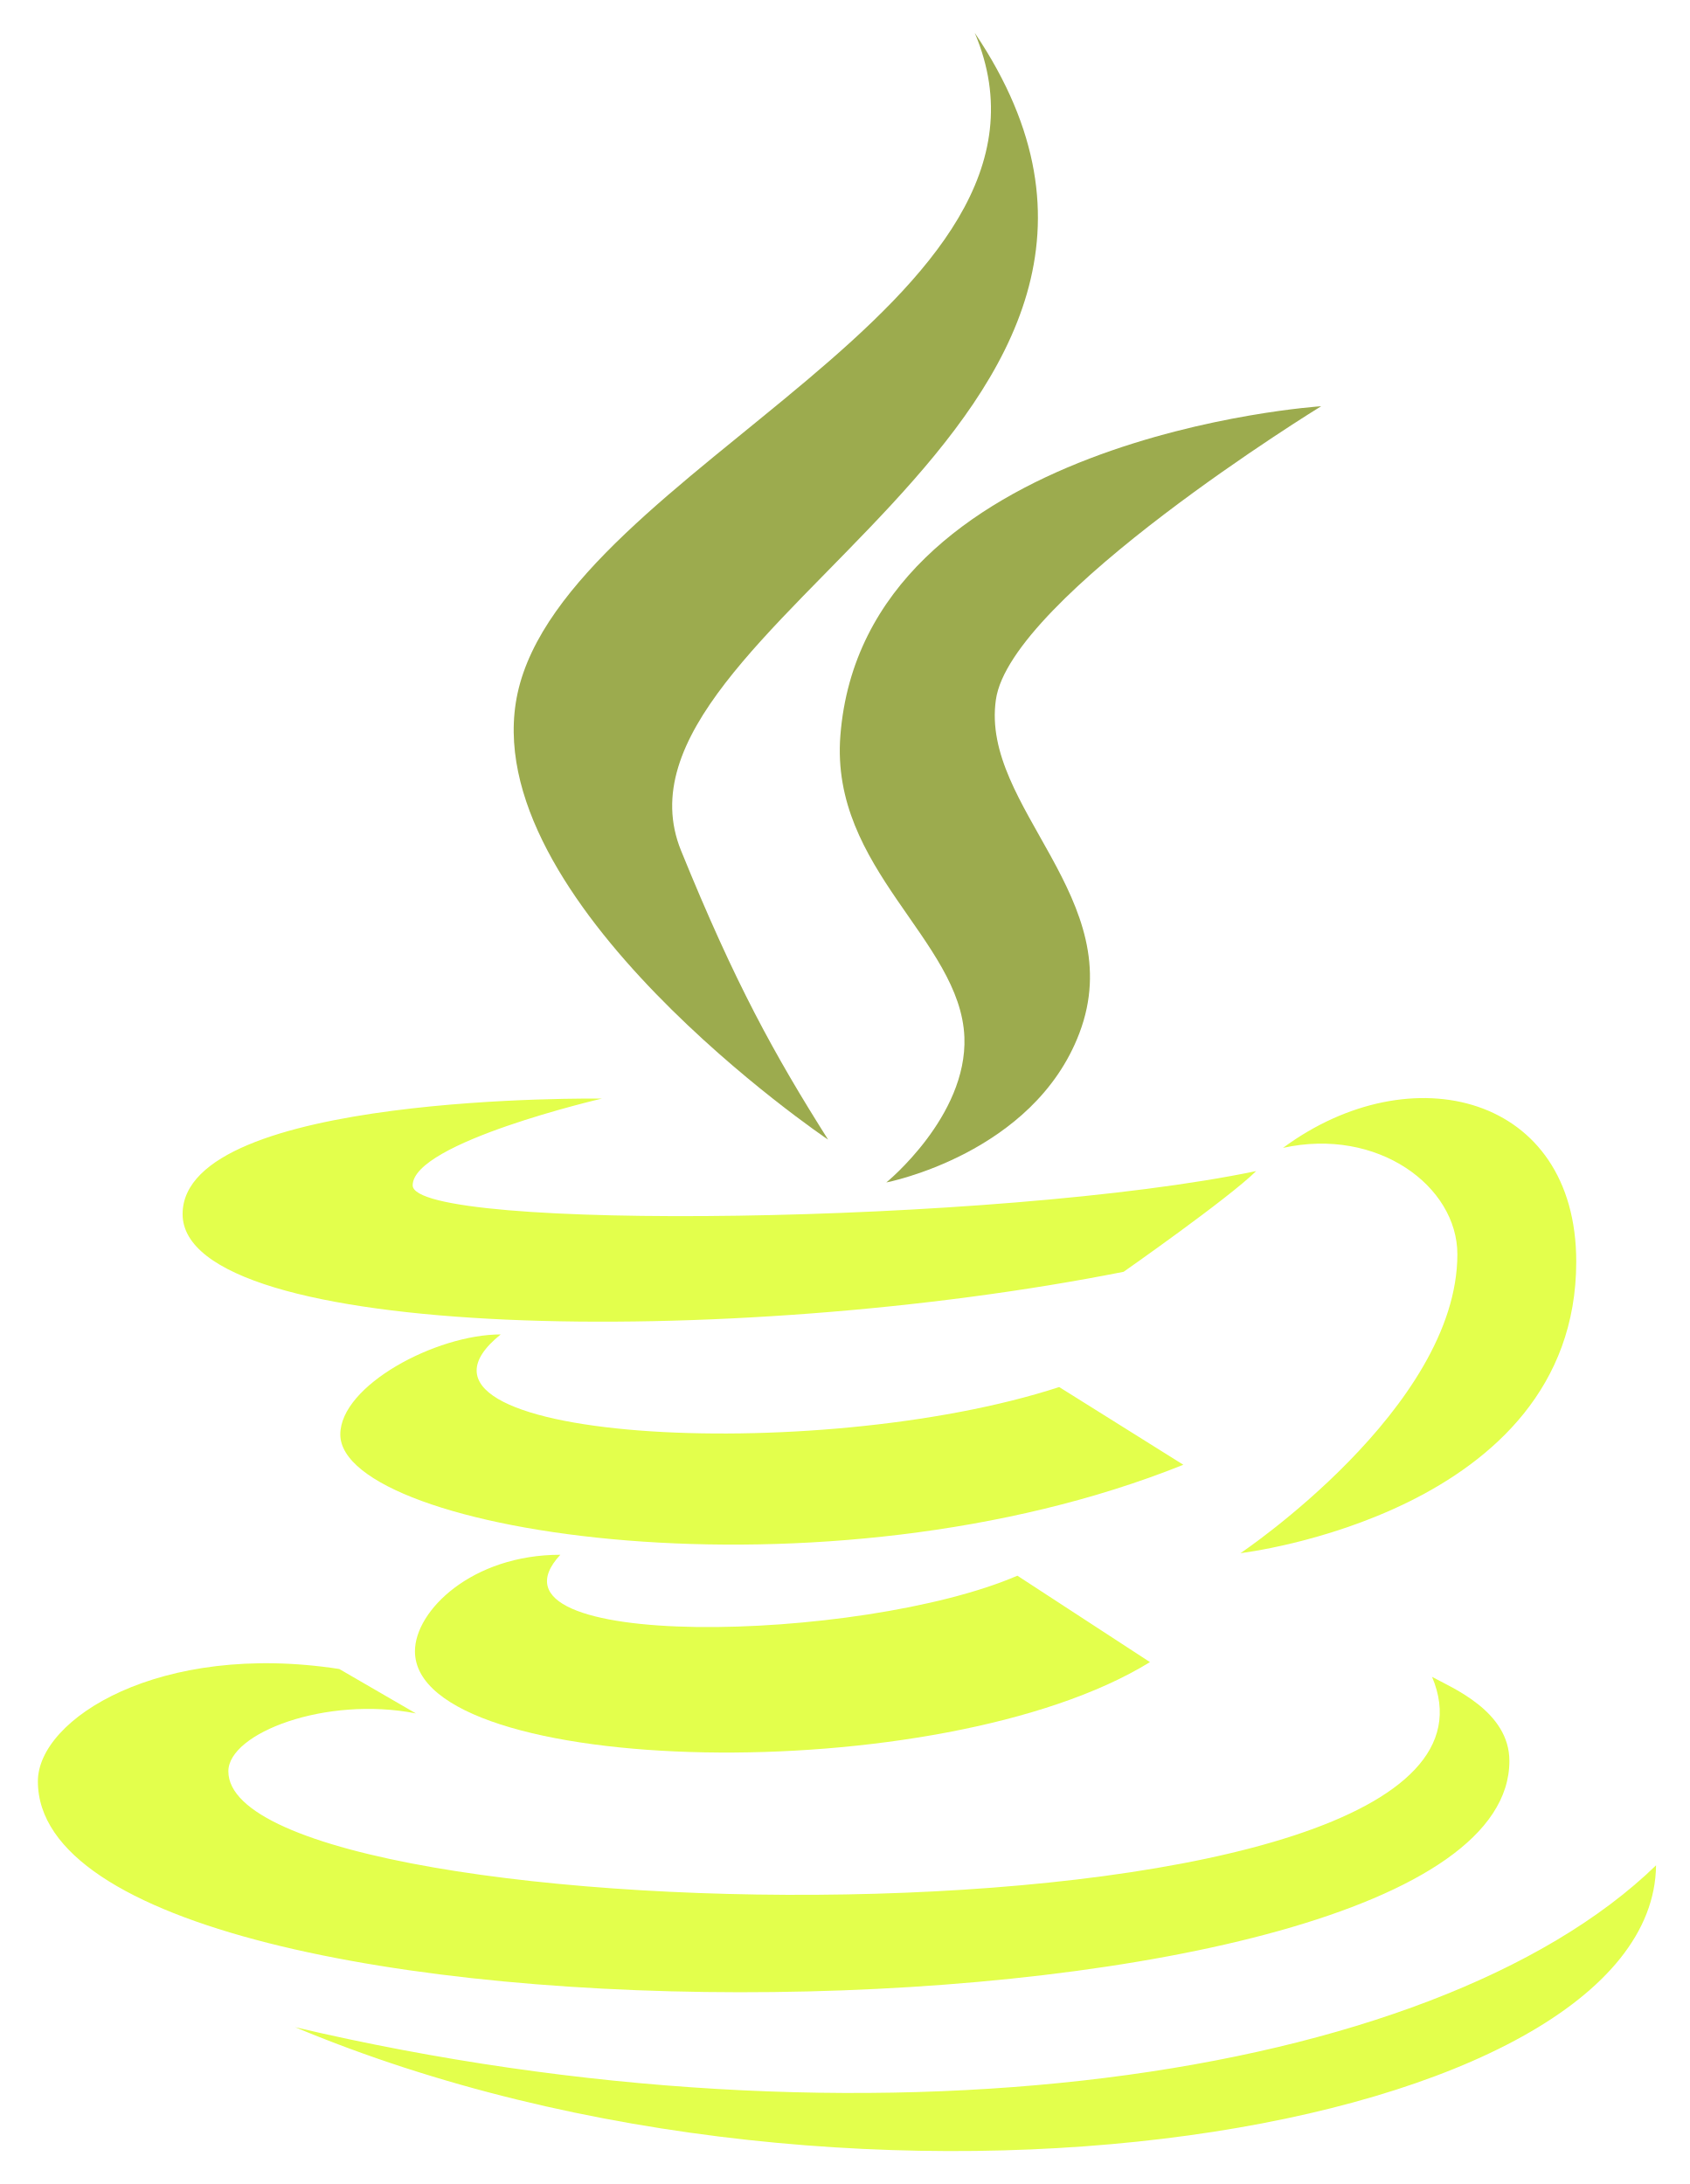
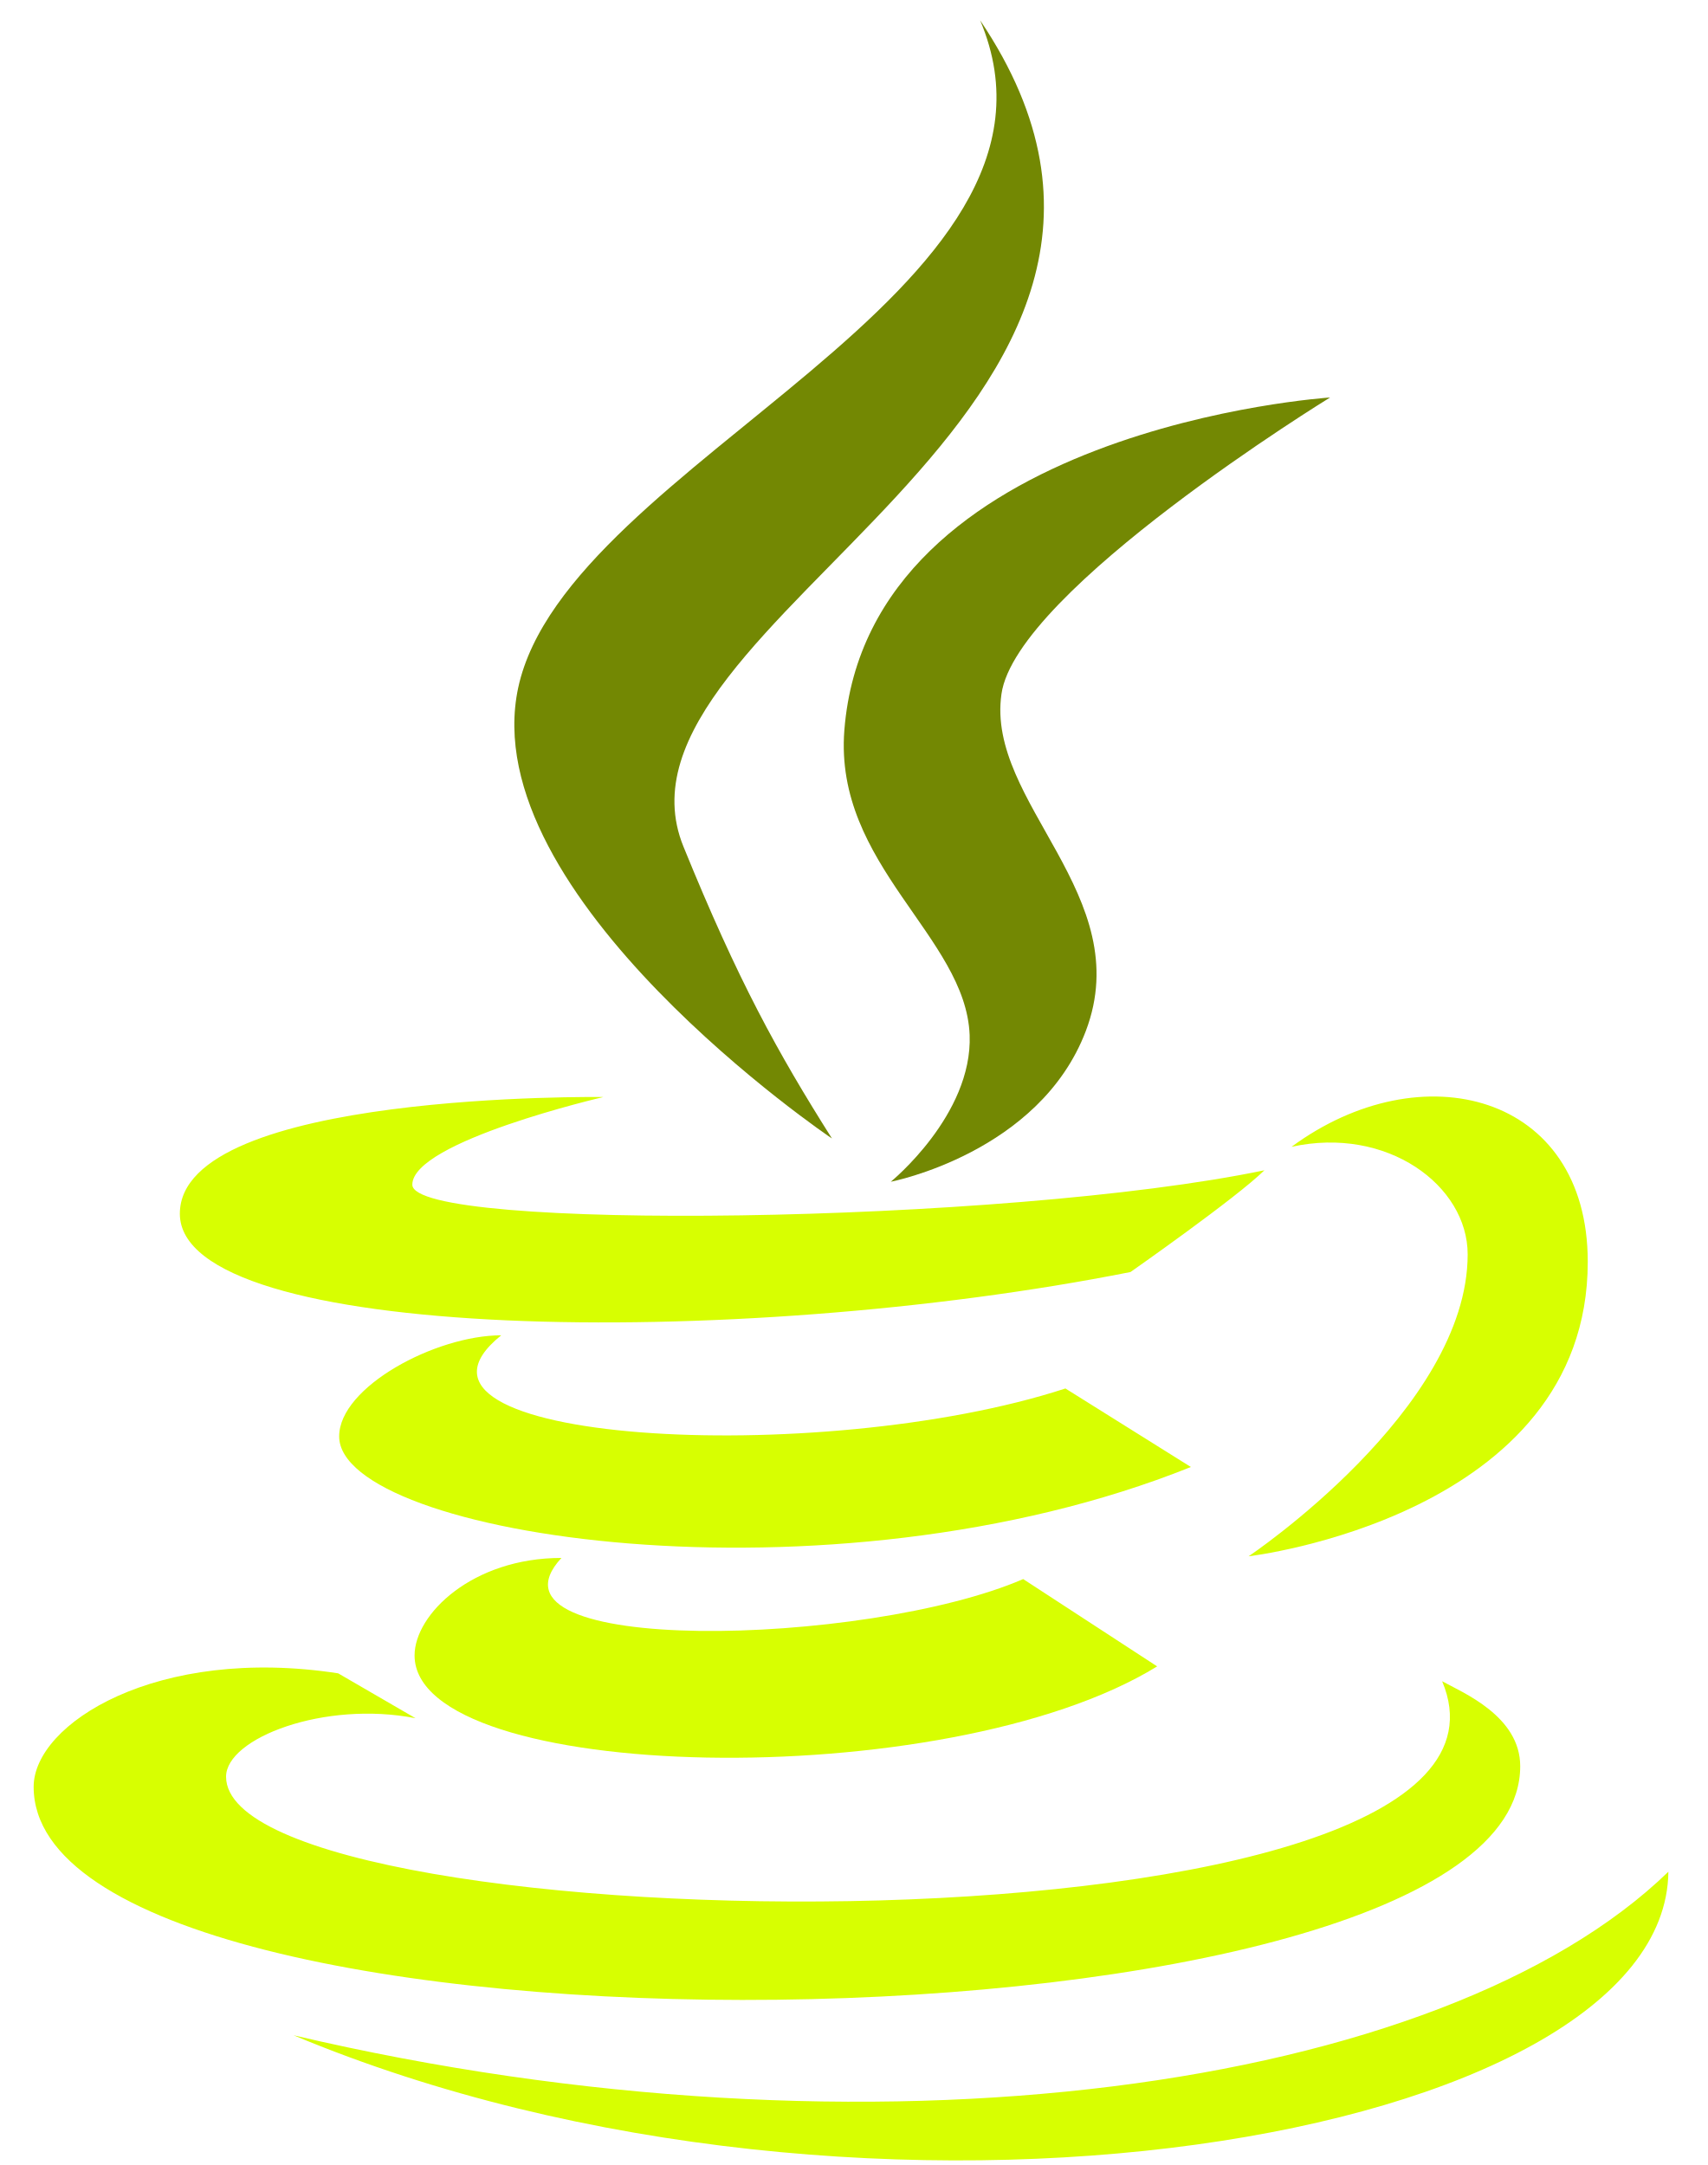
- <svg xmlns="http://www.w3.org/2000/svg" width="41" height="53" viewBox="0 0 41 53" fill="none">
-   <path d="M20.09 27.655C18.784 25.587 17.836 23.873 16.524 20.645C14.305 15.193 30.022 10.266 23.649 0.799C26.412 7.339 13.734 11.381 12.556 16.827C11.479 21.836 20.083 27.655 20.09 27.655Z" fill="#738803" fill-opacity="0.7" />
-   <path d="M20.388 17.852C20.137 21.086 23.305 22.809 23.397 25.171C23.47 27.093 21.503 28.695 21.503 28.695C21.503 28.695 25.073 28.007 26.186 25.074C27.423 21.818 23.787 19.589 24.161 16.981C24.51 14.491 32.053 9.858 32.053 9.858C32.053 9.858 20.955 10.581 20.388 17.852Z" fill="#738803" fill-opacity="0.7" />
-   <path d="M31.127 27.856C33.422 27.35 35.357 28.785 35.357 30.439C35.357 34.167 30.095 37.691 30.095 37.691C30.095 37.691 38.241 36.737 38.241 30.617C38.241 26.569 34.241 25.558 31.127 27.856ZM27.26 30.863C27.26 30.863 29.8 29.086 30.476 28.419C24.243 29.718 10.012 29.893 10.012 28.765C10.012 27.725 14.602 26.66 14.602 26.66C14.602 26.66 4.43 26.516 4.43 29.463C4.43 32.534 17.745 32.754 27.26 30.863Z" fill="#D7FF01" fill-opacity="0.7" />
-   <path d="M25.697 33.66C19.797 35.586 8.929 34.97 12.148 32.383C10.58 32.383 8.256 33.621 8.256 34.811C8.256 37.197 20.01 39.04 28.709 35.546L25.697 33.66Z" fill="#D7FF01" fill-opacity="0.7" />
-   <path d="M13.594 37.73C11.453 37.73 10.067 39.085 10.067 40.072C10.067 43.144 22.839 43.454 27.899 40.335L24.683 38.238C20.902 39.87 11.406 40.095 13.594 37.73Z" fill="#D7FF01" fill-opacity="0.7" />
-   <path d="M36.619 42.733C36.619 41.53 35.238 40.964 34.743 40.693C37.659 47.597 5.54 47.061 5.54 42.985C5.54 42.058 7.904 41.151 10.09 41.58L8.231 40.502C3.876 39.831 0.919 41.712 0.919 43.228C0.919 50.299 36.619 49.959 36.619 42.733Z" fill="#D7FF01" fill-opacity="0.7" />
-   <path d="M40.177 45.267C34.751 50.529 20.994 52.447 7.16 49.195C20.994 54.982 40.111 51.723 40.177 45.267Z" fill="#D7FF01" fill-opacity="0.7" />
+ <svg xmlns="http://www.w3.org/2000/svg" width="41" height="52" viewBox="0 0 41 52" fill="none">
+   <path d="M19.979 27.344C18.673 25.276 17.726 23.562 16.413 20.334C14.194 14.882 29.911 9.955 23.538 0.488C26.301 7.027 13.623 11.07 12.445 16.516C11.368 21.525 19.972 27.344 19.979 27.344Z" fill="#738803" />
+   <path d="M20.277 17.541C20.026 20.775 23.194 22.498 23.286 24.86C23.359 26.782 21.392 28.384 21.392 28.384C21.392 28.384 24.962 27.696 26.076 24.763C27.312 21.507 23.676 19.278 24.05 16.67C24.399 14.18 31.942 9.547 31.942 9.547C31.942 9.547 20.844 10.27 20.277 17.541Z" fill="#738803" />
+   <path d="M31.016 27.545C33.311 27.039 35.246 28.474 35.246 30.128C35.246 33.856 29.985 37.38 29.985 37.38C29.985 37.38 38.13 36.426 38.13 30.306C38.13 26.258 34.13 25.247 31.016 27.545ZM27.149 30.552C27.149 30.552 29.689 28.775 30.365 28.108C24.132 29.407 9.902 29.582 9.902 28.454C9.902 27.414 14.491 26.349 14.491 26.349C14.491 26.349 4.319 26.205 4.319 29.152C4.319 32.223 17.634 32.443 27.149 30.552Z" fill="#D7FF01" />
+   <path d="M25.586 33.349C19.686 35.275 8.818 34.659 12.037 32.072C10.469 32.072 8.145 33.31 8.145 34.5C8.145 36.886 19.899 38.729 28.599 35.235L25.586 33.349Z" fill="#D7FF01" />
+   <path d="M13.483 37.419C11.342 37.419 9.956 38.774 9.956 39.761C9.956 42.833 22.728 43.143 27.789 40.024L24.572 37.927C20.792 39.559 11.295 39.784 13.483 37.419Z" fill="#D7FF01" />
+   <path d="M36.508 42.422C36.508 41.219 35.127 40.653 34.633 40.381C37.548 47.286 5.429 46.75 5.429 42.674C5.429 41.747 7.793 40.84 9.979 41.269L8.121 40.191C3.766 39.52 0.808 41.4 0.808 42.917C0.808 49.988 36.508 49.648 36.508 42.422Z" fill="#D7FF01" />
+   <path d="M40.066 44.956C34.64 50.218 20.883 52.136 7.049 48.884C20.883 54.671 40 51.412 40.066 44.956Z" fill="#D7FF01" />
</svg>
